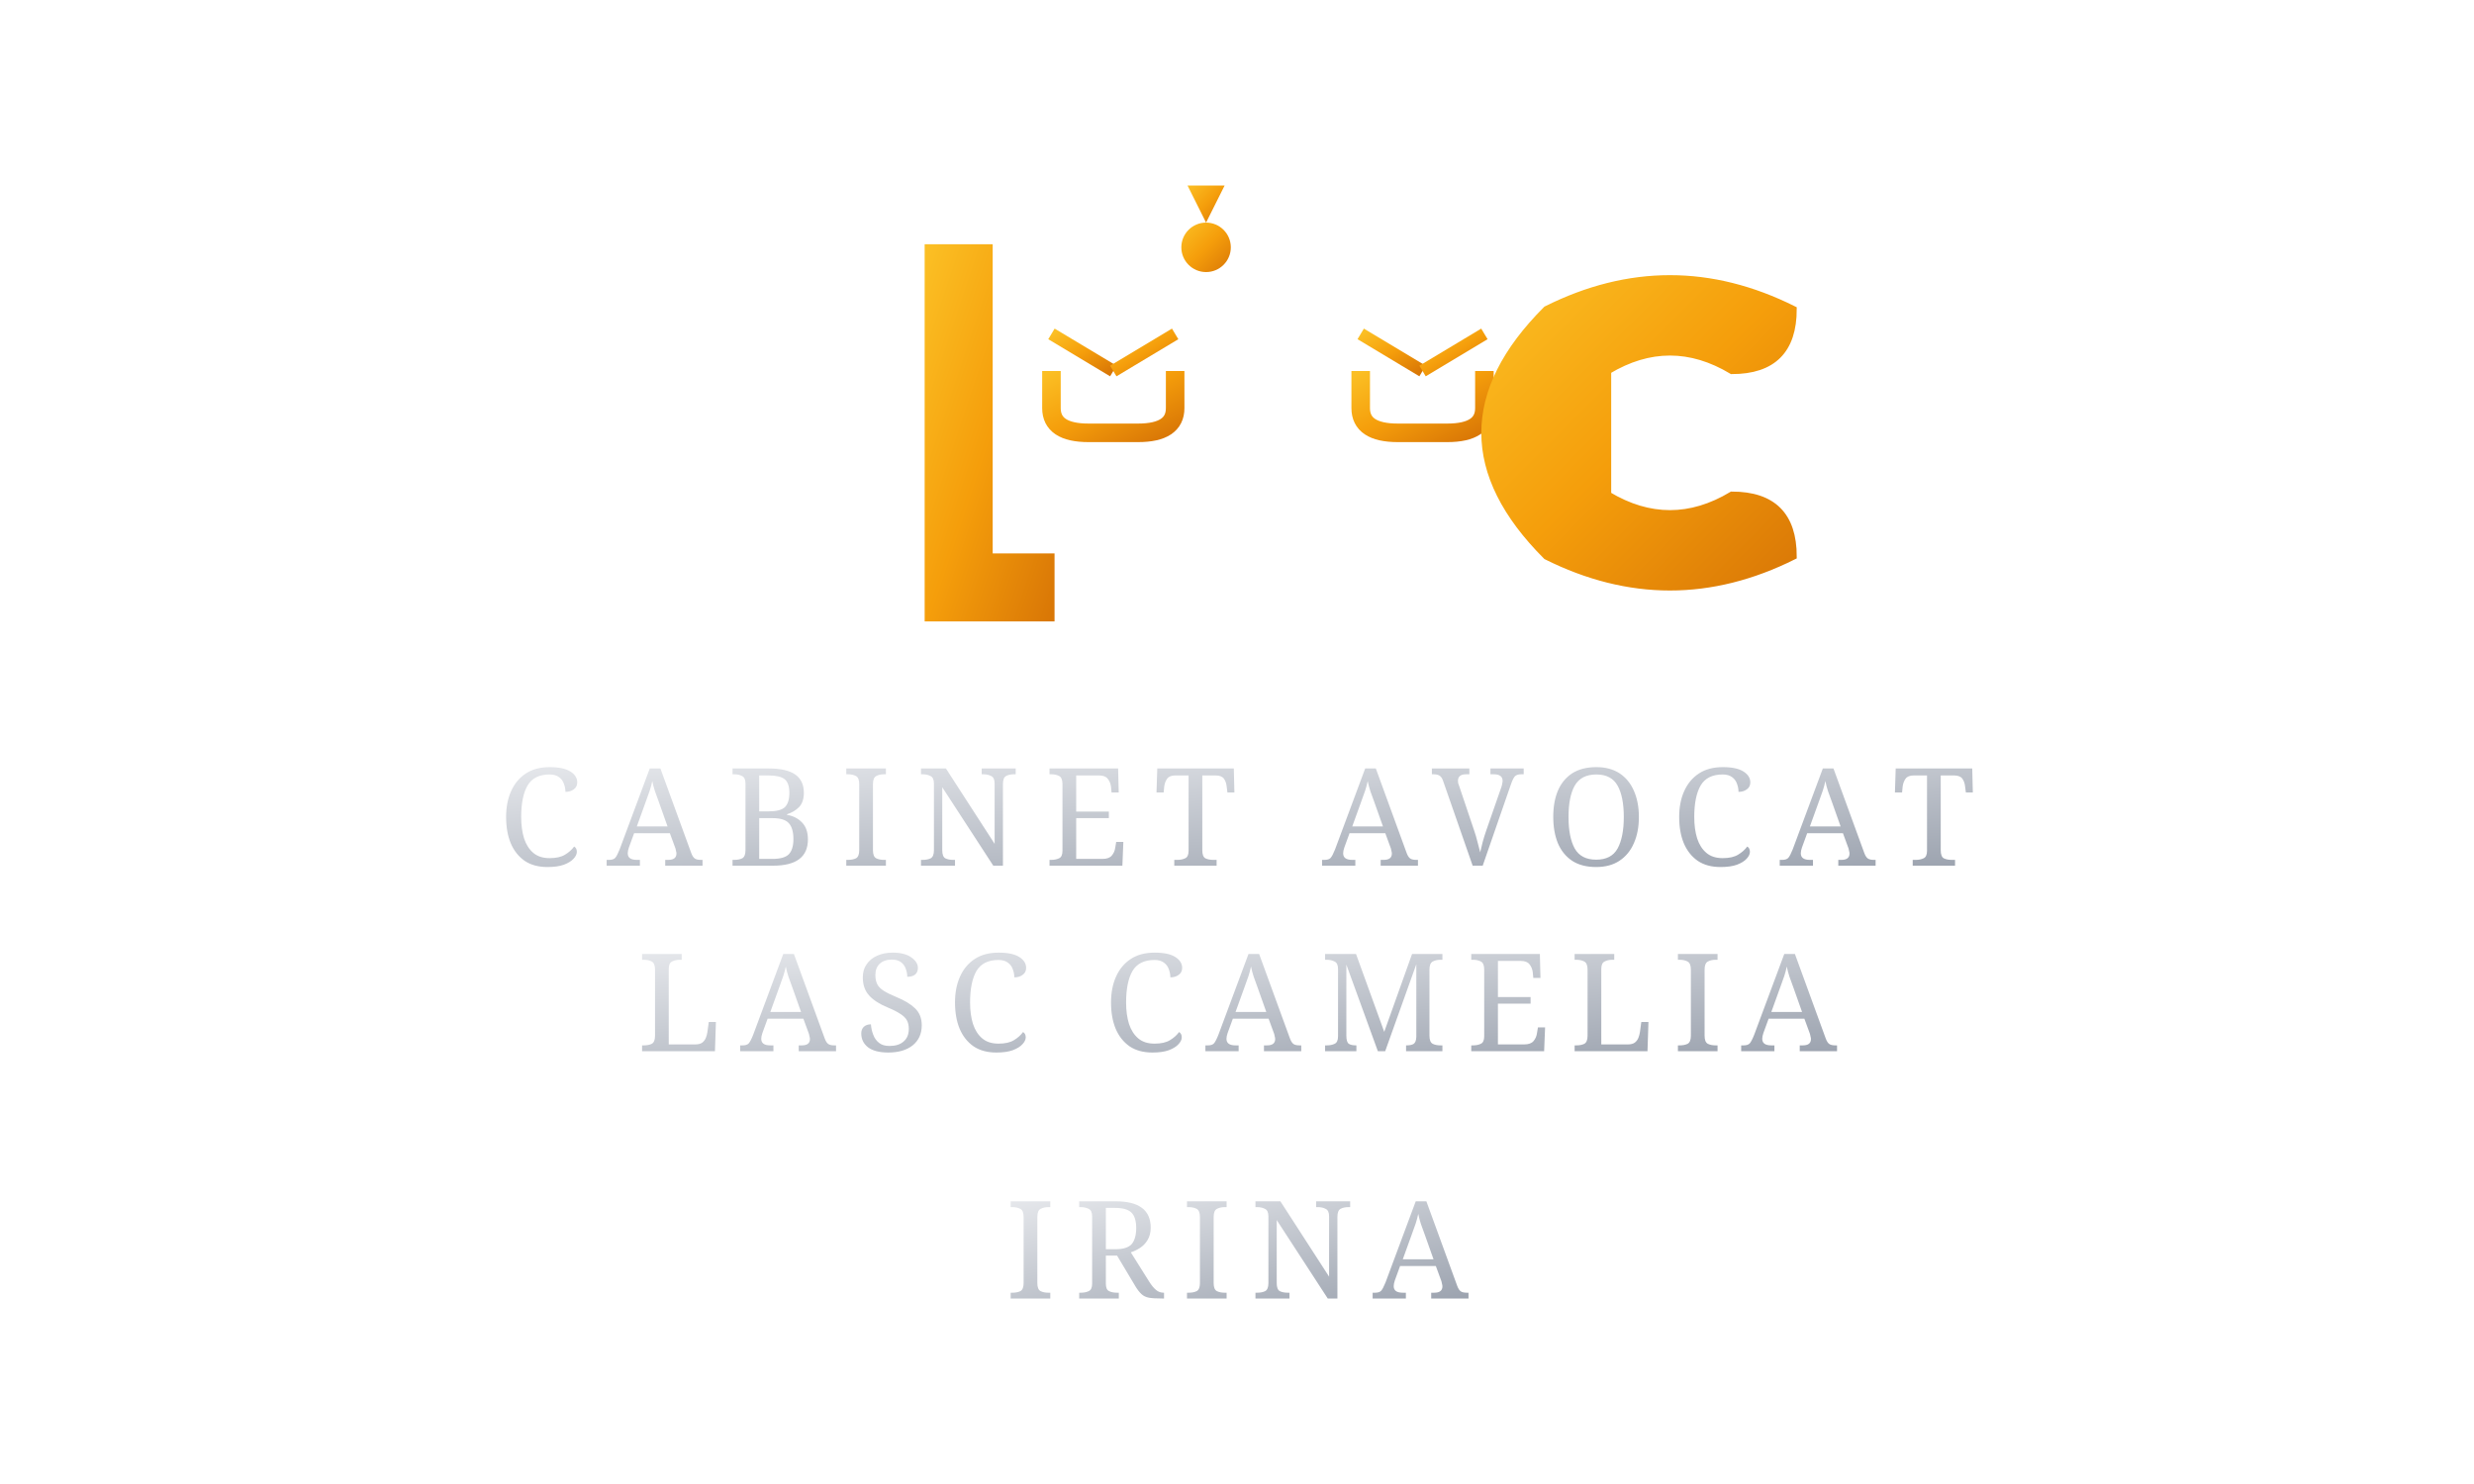
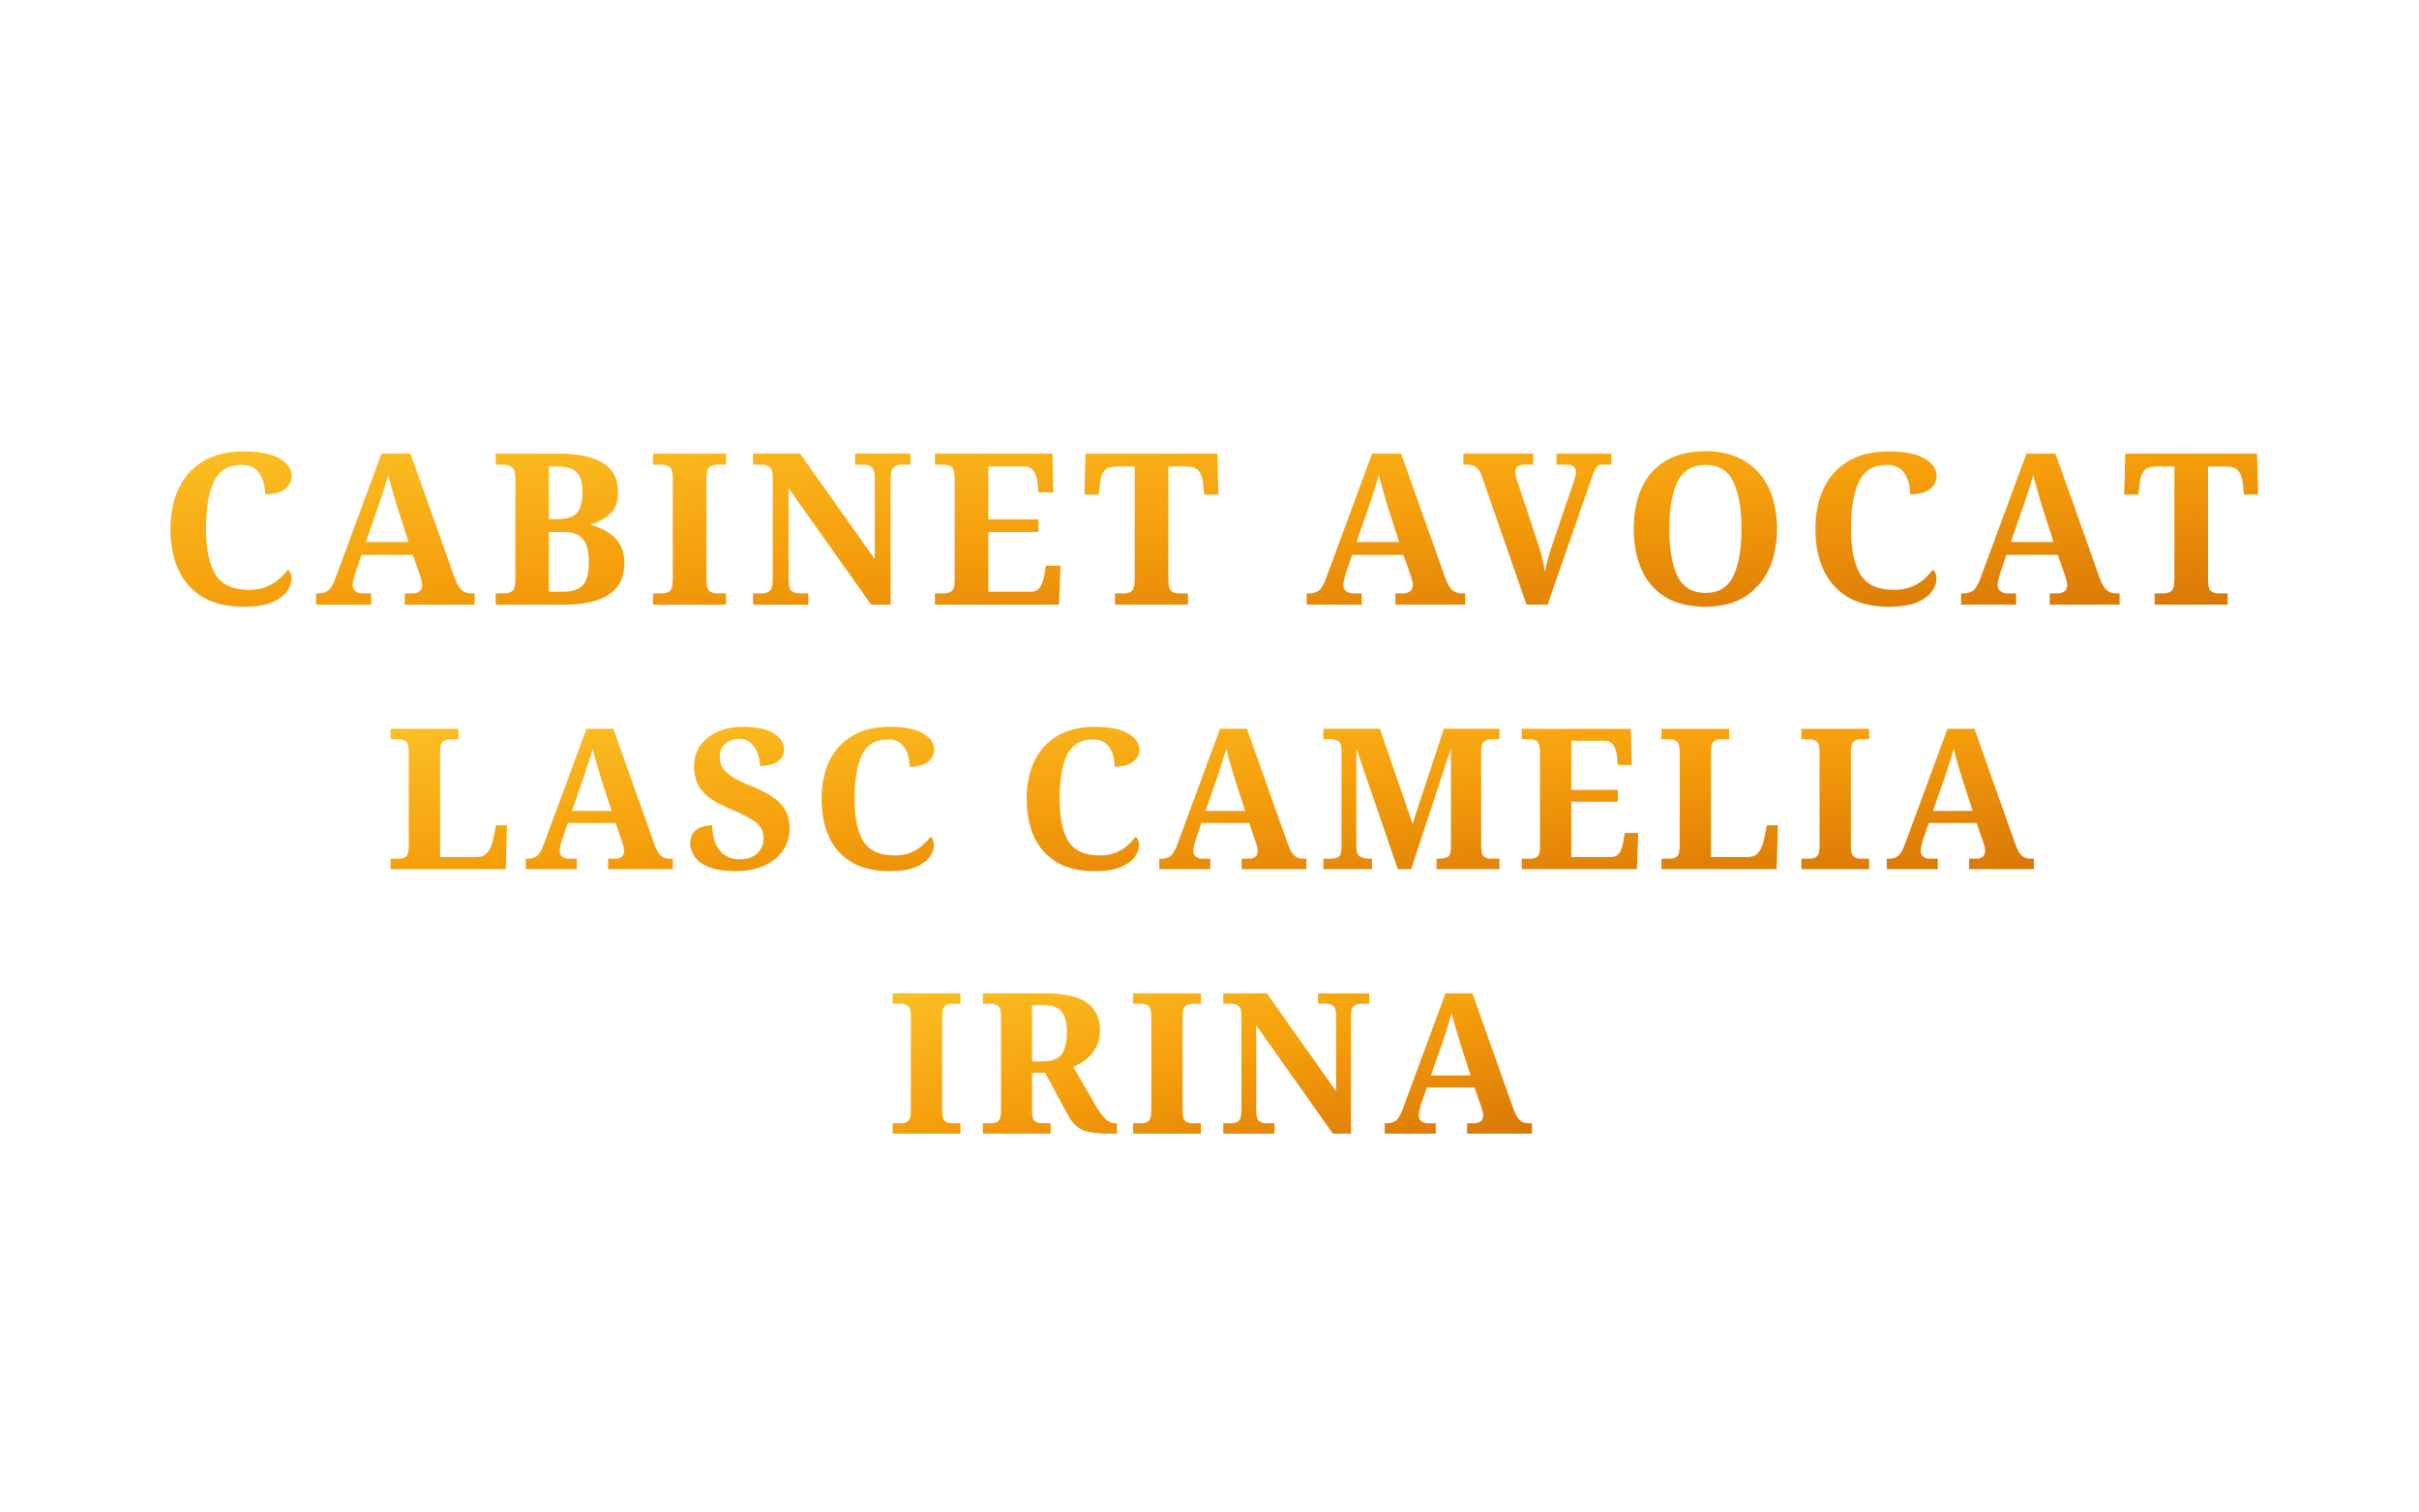
- <svg xmlns="http://www.w3.org/2000/svg" width="200" height="120" viewBox="0 0 200 120">
+ <svg xmlns="http://www.w3.org/2000/svg" width="320" height="200" viewBox="0 0 320 200">
  <defs>
-     <linearGradient id="goldGradient" x1="0%" y1="0%" x2="100%" y2="100%">
+     <linearGradient id="textGradient" x1="0%" y1="0%" x2="100%" y2="100%">
      <stop offset="0%" style="stop-color:#fbbf24;stop-opacity:1" />
      <stop offset="50%" style="stop-color:#f59e0b;stop-opacity:1" />
      <stop offset="100%" style="stop-color:#d97706;stop-opacity:1" />
    </linearGradient>
-     <linearGradient id="textGradient" x1="0%" y1="0%" x2="100%" y2="100%">
-       <stop offset="0%" style="stop-color:#e5e7eb;stop-opacity:1" />
-       <stop offset="100%" style="stop-color:#9ca3af;stop-opacity:1" />
-     </linearGradient>
  </defs>
-   <g transform="translate(100, 35)">
-     <path d="M -25 -15 L -25 15 L -15 15 L -15 10 L -20 10 L -20 -15 Z" fill="url(#goldGradient)" stroke="url(#goldGradient)" stroke-width="0.5" />
-     <line x1="-20" y1="-5" x2="15" y2="-5" stroke="url(#goldGradient)" stroke-width="2" />
-     <circle cx="-2.5" cy="-15" r="2" fill="url(#goldGradient)" />
-     <path d="M -2.5 -17 L -1 -20 L -4 -20 Z" fill="url(#goldGradient)" />
-     <line x1="-2.5" y1="-13" x2="-2.5" y2="-5" stroke="url(#goldGradient)" stroke-width="1.5" />
-     <path d="M -15 -5 L -15 -2 Q -15 0 -12 0 L -8 0 Q -5 0 -5 -2 L -5 -5" fill="none" stroke="url(#goldGradient)" stroke-width="1.5" />
-     <line x1="-10" y1="-5" x2="-15" y2="-8" stroke="url(#goldGradient)" stroke-width="1" />
-     <line x1="-10" y1="-5" x2="-5" y2="-8" stroke="url(#goldGradient)" stroke-width="1" />
-     <path d="M 10 -5 L 10 -2 Q 10 0 13 0 L 17 0 Q 20 0 20 -2 L 20 -5" fill="none" stroke="url(#goldGradient)" stroke-width="1.5" />
-     <line x1="15" y1="-5" x2="10" y2="-8" stroke="url(#goldGradient)" stroke-width="1" />
-     <line x1="15" y1="-5" x2="20" y2="-8" stroke="url(#goldGradient)" stroke-width="1" />
-     <path d="M 25 -10 Q 35 -15 45 -10 Q 45 -5 40 -5 Q 35 -8 30 -5 L 30 5 Q 35 8 40 5 Q 45 5 45 10 Q 35 15 25 10 Q 20 5 20 0 Q 20 -5 25 -10 Z" fill="url(#goldGradient)" stroke="url(#goldGradient)" stroke-width="0.5" />
-   </g>
-   <text x="100" y="70" font-family="serif" font-size="11" font-weight="normal" text-anchor="middle" fill="url(#textGradient)" letter-spacing="2px">CABINET AVOCAT</text>
-   <text x="100" y="85" font-family="serif" font-size="11" font-weight="normal" text-anchor="middle" fill="url(#textGradient)" letter-spacing="1.5px">LASC CAMELIA</text>
-   <line x1="70" y1="90" x2="130" y2="90" stroke="url(#goldGradient)" stroke-width="1" />
-   <text x="100" y="105" font-family="serif" font-size="11" font-weight="normal" text-anchor="middle" fill="url(#textGradient)" letter-spacing="1.5px">IRINA</text>
+   <text x="160" y="80" text-anchor="middle" fill="url(#textGradient)" font-family="serif" font-size="28" font-weight="bold" letter-spacing="2px">
+     CABINET AVOCAT
+   </text>
+   <text x="160" y="115" text-anchor="middle" fill="url(#textGradient)" font-family="serif" font-size="26" font-weight="bold" letter-spacing="1.5px">
+     LASC CAMELIA
+   </text>
+   <text x="160" y="150" text-anchor="middle" fill="url(#textGradient)" font-family="serif" font-size="26" font-weight="bold" letter-spacing="1.5px">
+     IRINA
+   </text>
+   <line x1="80" y1="50" x2="240" y2="50" stroke="url(#textGradient)" stroke-width="2" />
+   <line x1="80" y1="170" x2="240" y2="170" stroke="url(#textGradient)" stroke-width="2" />
</svg>
